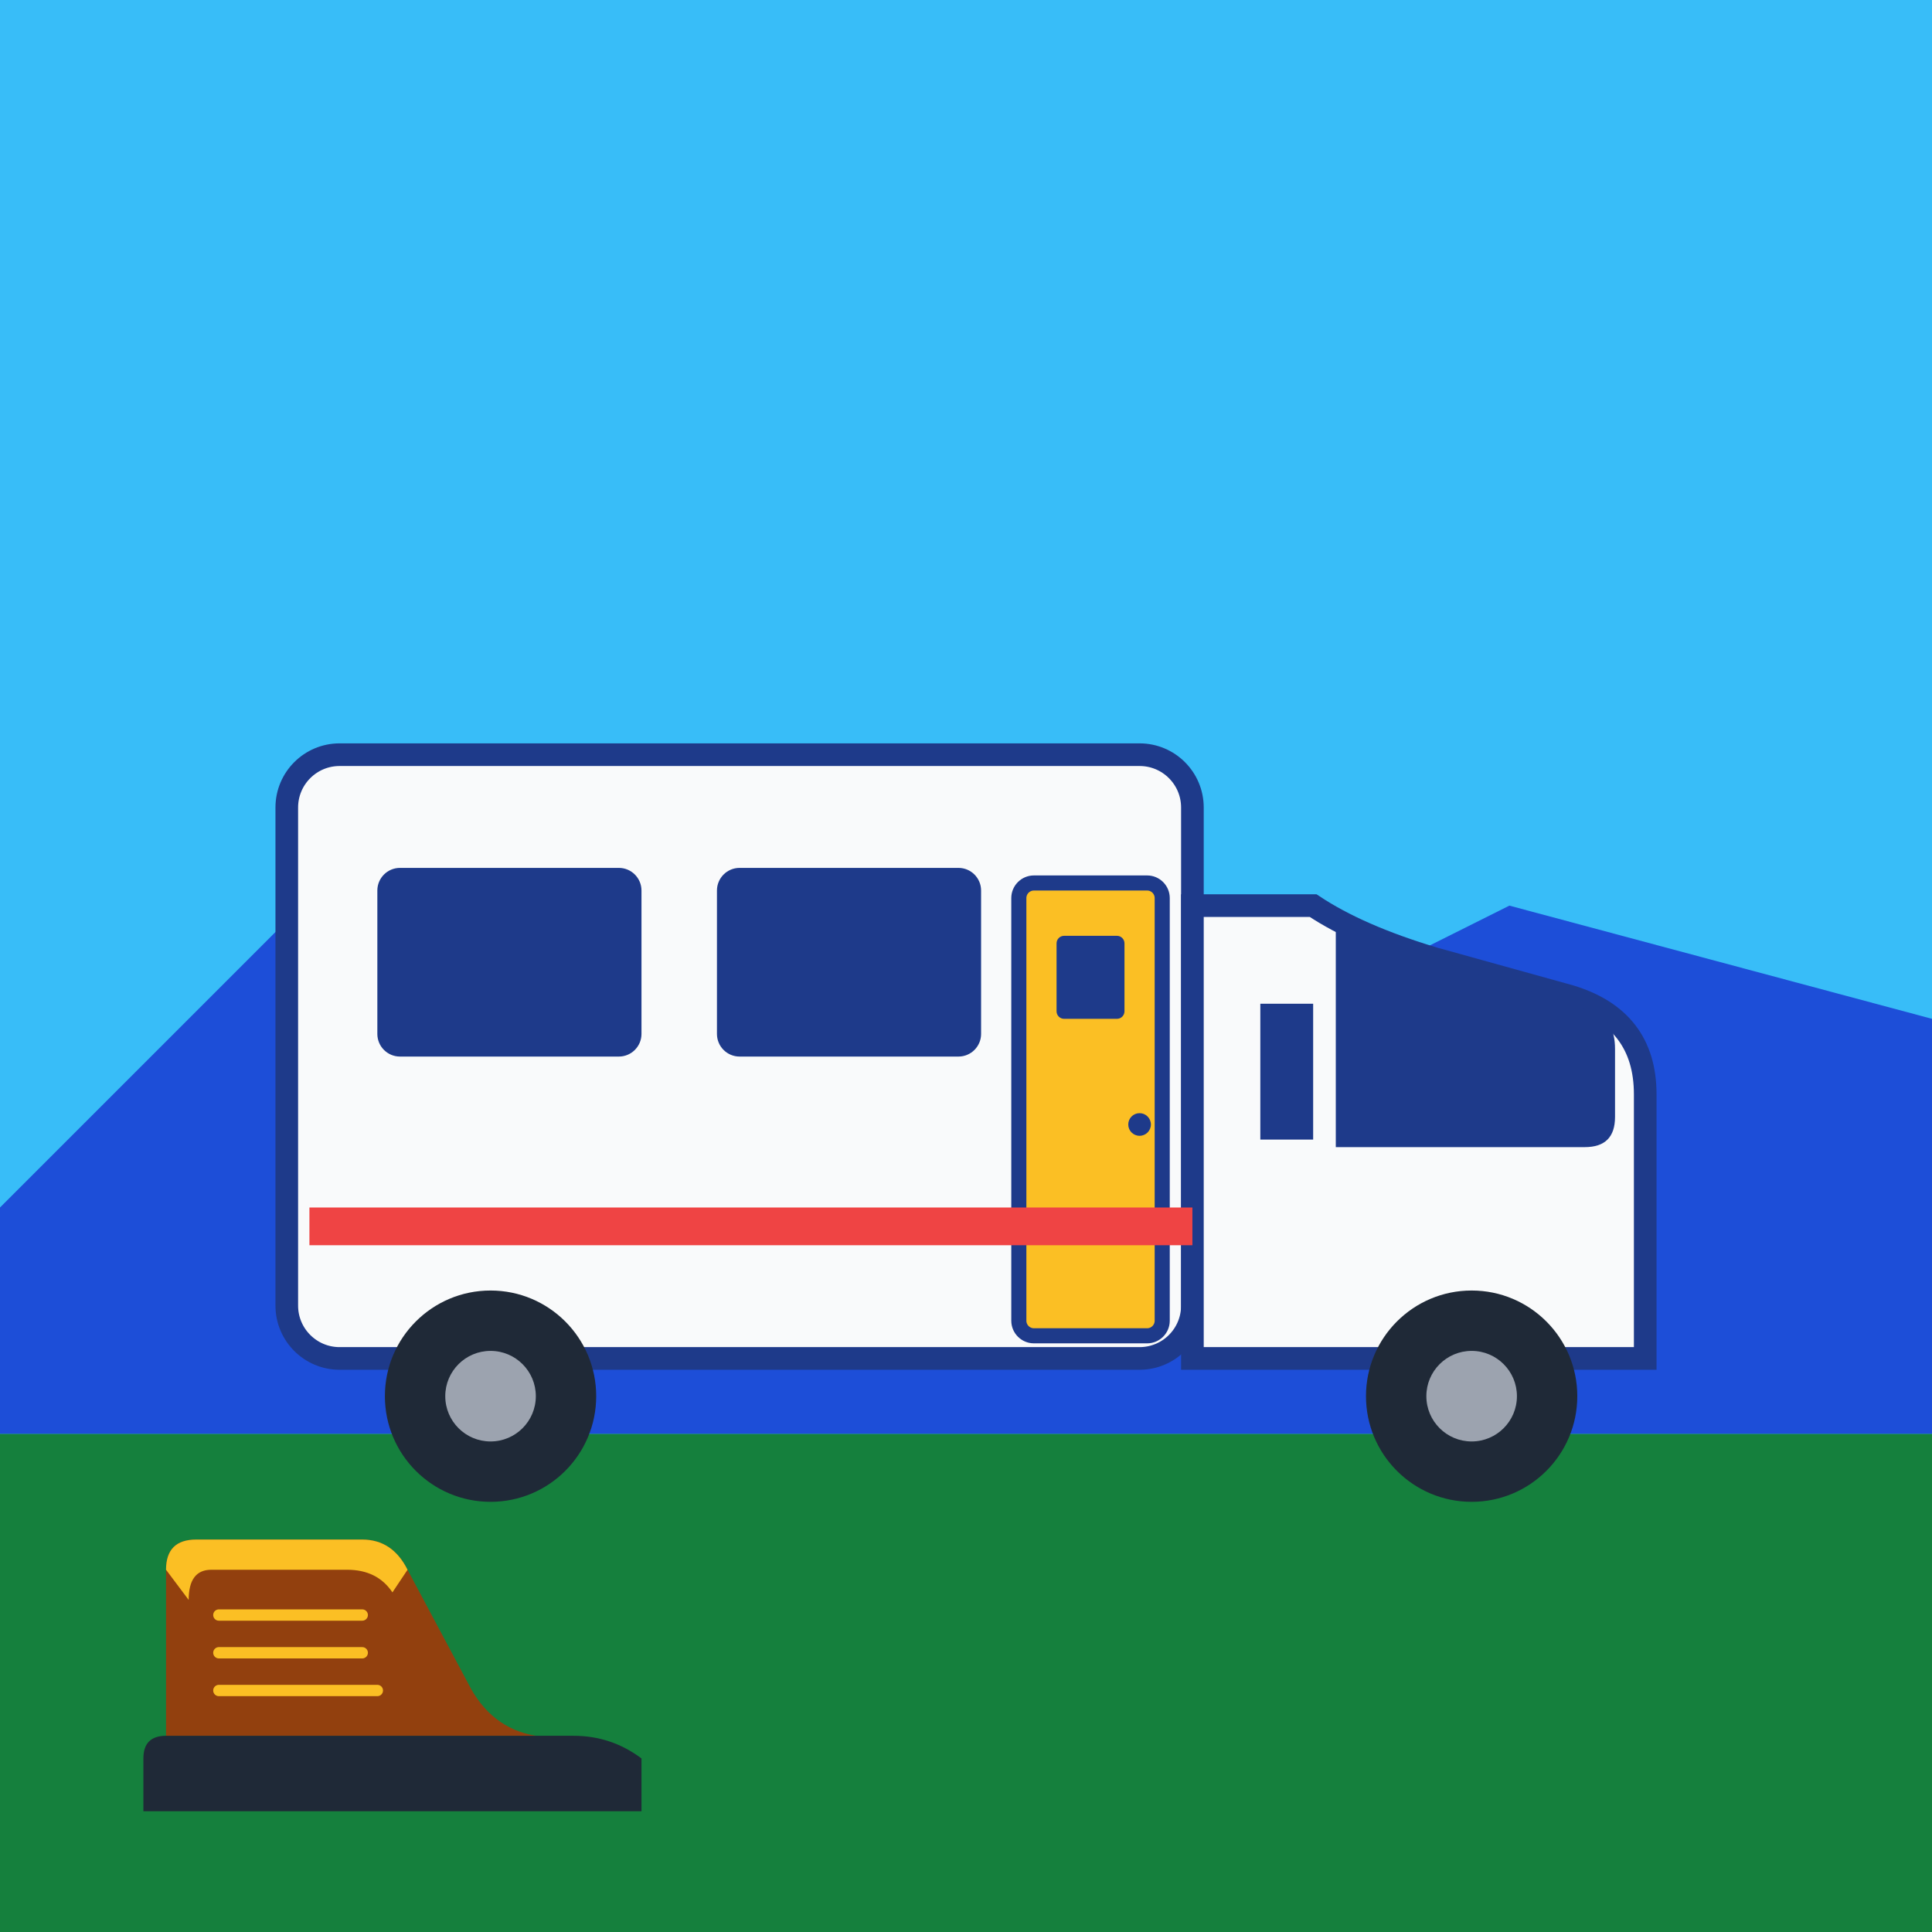
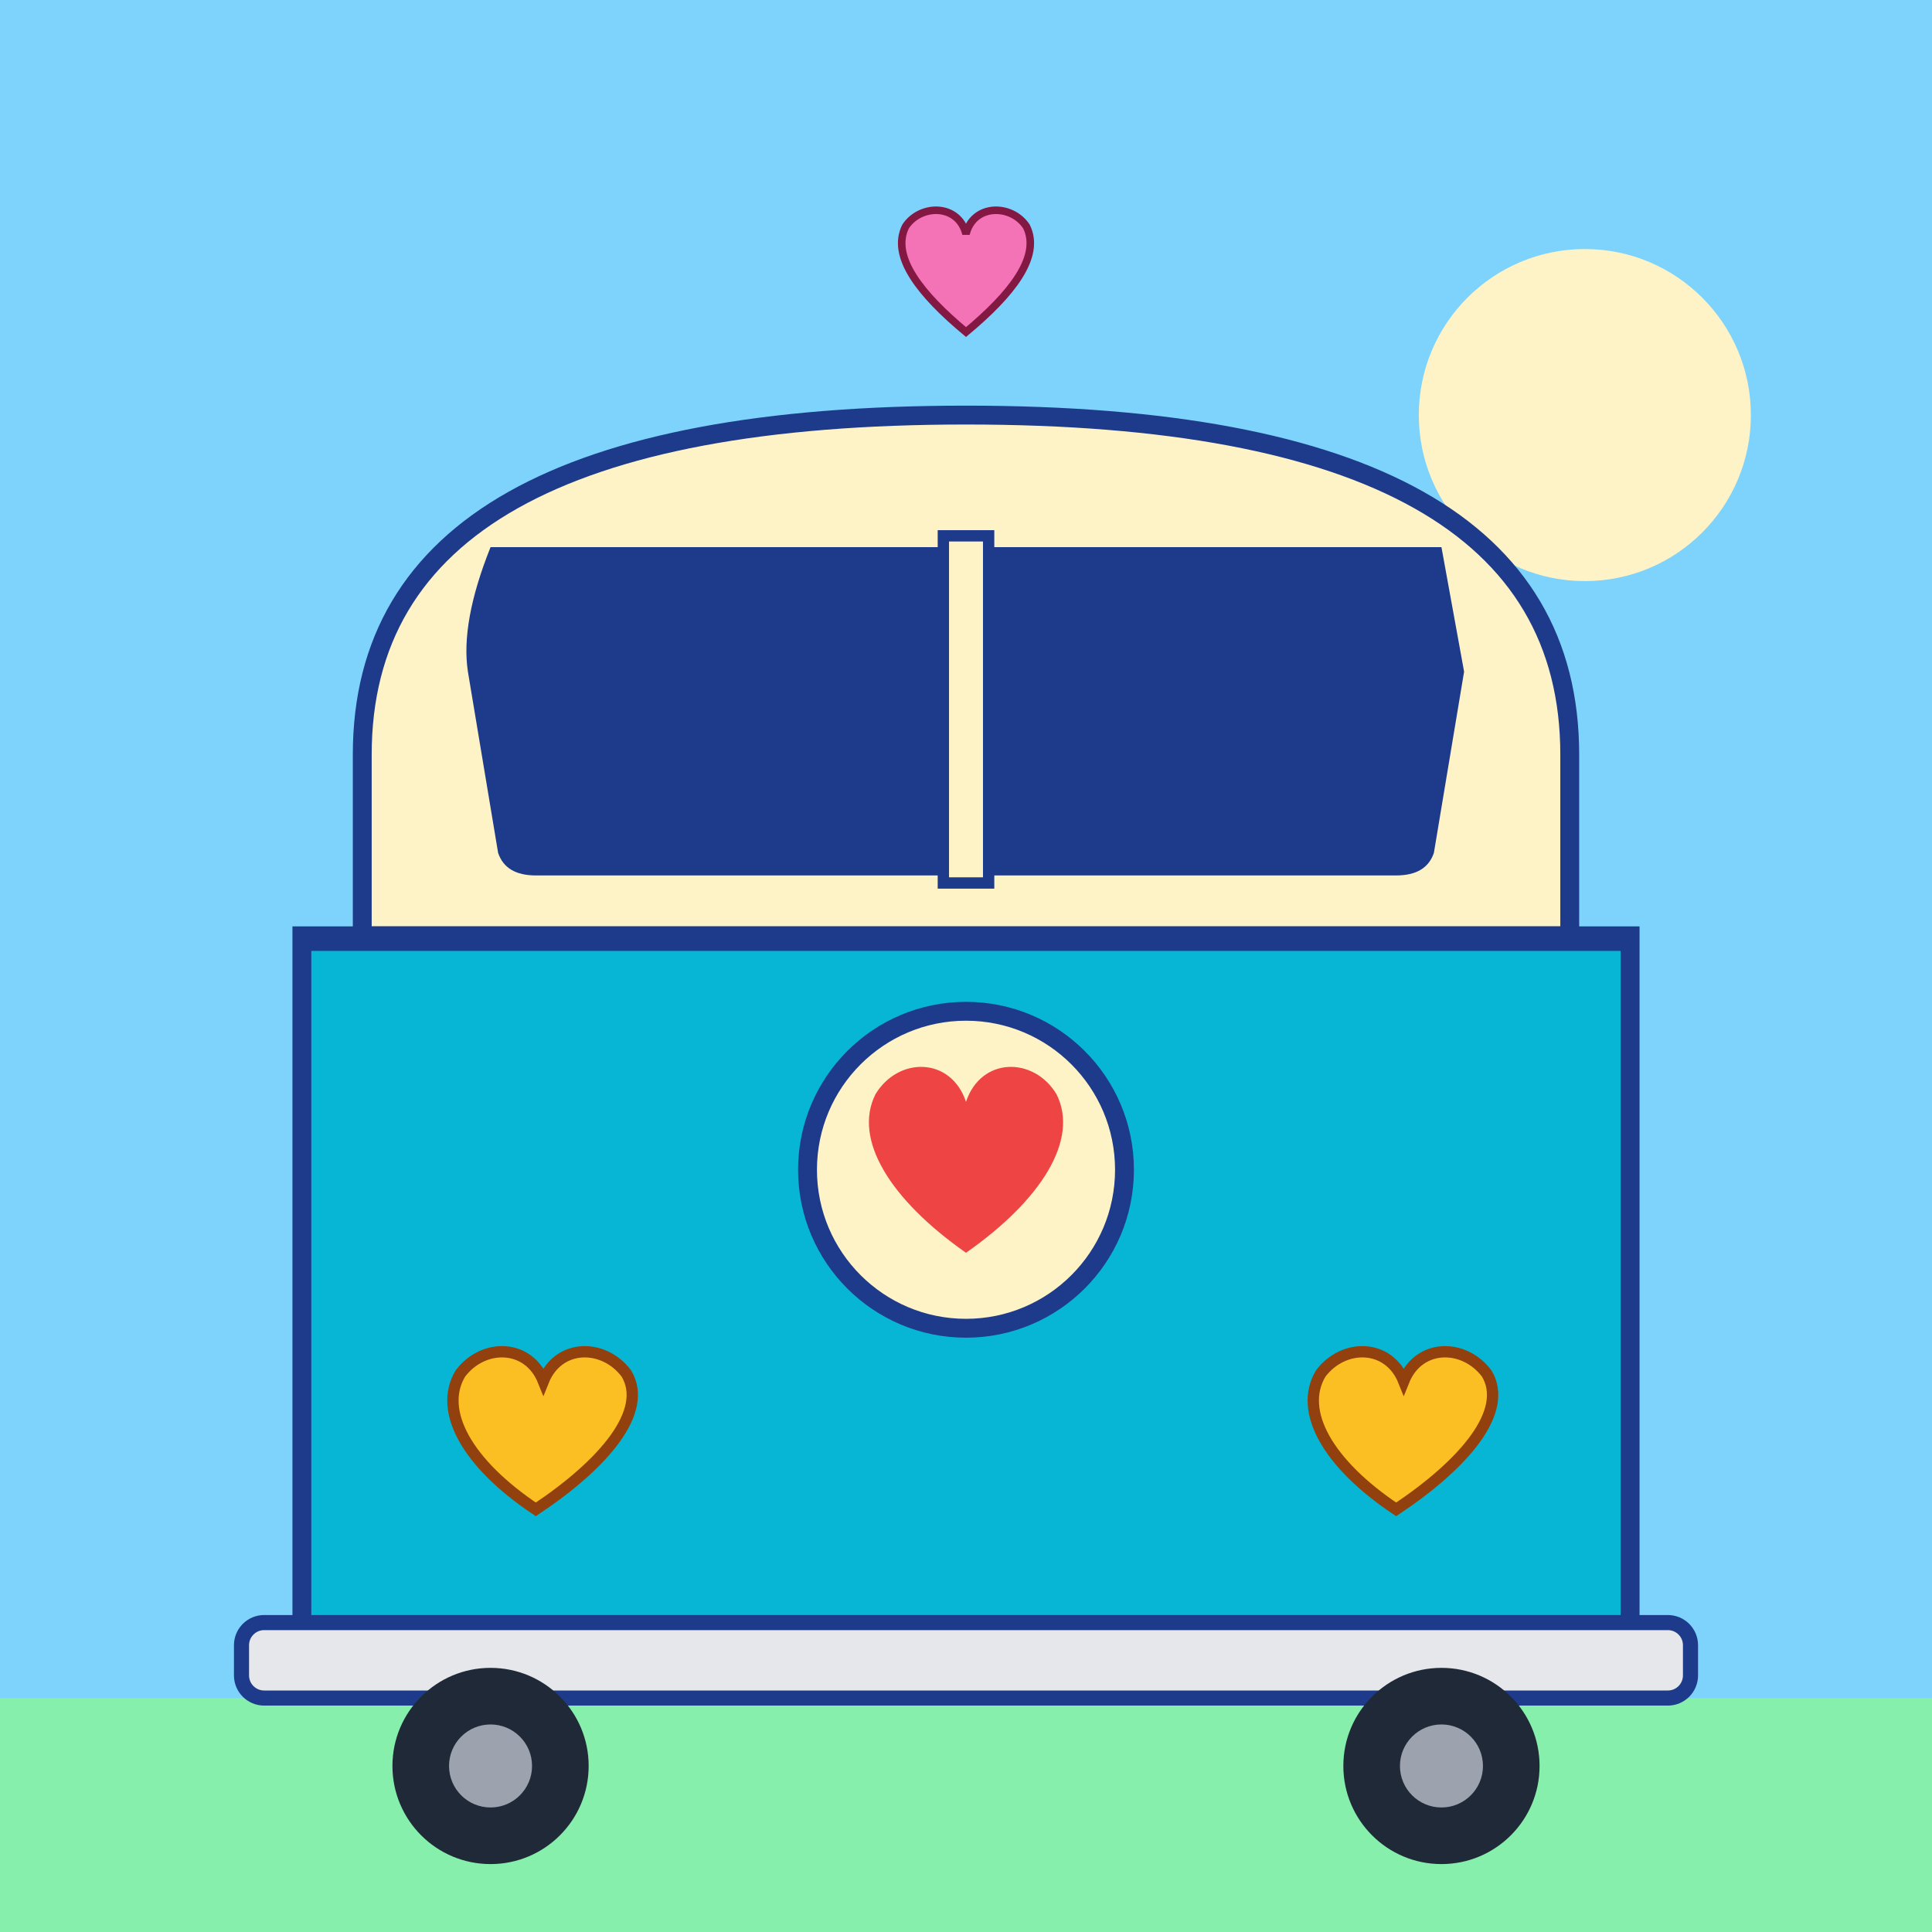
<svg xmlns="http://www.w3.org/2000/svg" viewBox="0 0 512 512">
-   <rect width="512" height="512" fill="#38BDF8" />
-   <path d="M 0 320            L 90 230            L 160 280            L 230 220            L 320 280            L 400 240            L 512 270            L 512 380            L 0 380 Z" fill="#1D4ED8" />
-   <path d="M 215 235            L 230 220            L 248 240            L 238 240            L 230 232            L 222 240 Z" fill="#F9FAFB" />
-   <rect x="0" y="380" width="512" height="132" fill="#15803D" />
-   <rect x="76" y="200" width="240" height="160" rx="14" fill="#F9FAFB" stroke="#1E3A8A" stroke-width="6" />
-   <path d="M 316 240            L 316 360            L 436 360            L 436 290            Q 436 270 416 264            L 380 254            Q 360 248 348 240 Z" fill="#F9FAFB" stroke="#1E3A8A" stroke-width="6" />
-   <path d="M 354 246            L 422 268            Q 428 270 428 278            L 428 296            Q 428 304 420 304            L 354 304 Z" fill="#1E3A8A" />
-   <rect x="334" y="266" width="14" height="36" fill="#1E3A8A" />
-   <rect x="100" y="230" width="70" height="50" rx="6" fill="#1E3A8A" />
-   <rect x="190" y="230" width="70" height="50" rx="6" fill="#1E3A8A" />
-   <rect x="270" y="234" width="38" height="120" rx="4" fill="#FBBF24" stroke="#1E3A8A" stroke-width="4" />
-   <rect x="280" y="248" width="18" height="22" rx="2" fill="#1E3A8A" />
-   <circle cx="302" cy="298" r="3" fill="#1E3A8A" />
-   <rect x="82" y="320" width="234" height="10" fill="#EF4444" />
-   <circle cx="130" cy="370" r="28" fill="#1F2937" />
-   <circle cx="130" cy="370" r="12" fill="#9CA3AF" />
-   <circle cx="390" cy="370" r="28" fill="#1F2937" />
-   <circle cx="390" cy="370" r="12" fill="#9CA3AF" />
-   <path d="M 38 480            L 38 466            Q 38 460 44 460            L 152 460            Q 162 460 170 466            L 170 480 Z" fill="#1F2937" />
-   <path d="M 44 460            L 44 416            Q 44 408 52 408            L 96 408            Q 104 408 108 416            L 124 446            Q 130 458 142 460            L 170 460 Z" fill="#92400E" />
-   <path d="M 44 416            Q 44 408 52 408            L 96 408            Q 104 408 108 416            L 104 422            Q 100 416 92 416            L 56 416            Q 50 416 50 424 Z" fill="#FBBF24" />
-   <g stroke="#FBBF24" stroke-width="3" stroke-linecap="round" fill="none">
-     <line x1="58" y1="428" x2="96" y2="428" />
-     <line x1="58" y1="438" x2="96" y2="438" />
-     <line x1="58" y1="448" x2="100" y2="448" />
-   </g>
+   <rect width="512" height="512" fill="#7DD3FC" />
+   <circle cx="420" cy="110" r="44" fill="#FEF3C7" />
+   <rect x="0" y="450" width="512" height="62" fill="#86EFAC" />
+   <path d="M 96 200            Q 96 110 256 110            Q 416 110 416 200            L 416 248            L 96 248 Z" fill="#FEF3C7" stroke="#1E3A8A" stroke-width="5" />
+   <path d="M 80 248            L 432 248            L 432 430            Q 432 442 420 442            L 92 442            Q 80 442 80 430 Z" fill="#06B6D4" stroke="#1E3A8A" stroke-width="5" />
+   <rect x="80" y="246" width="352" height="6" fill="#1E3A8A" />
+   <path d="M 130 145            L 250 145            L 250 232            L 142 232            Q 134 232 132 226            L 124 178            Q 122 165 130 145 Z" fill="#1E3A8A" />
+   <path d="M 262 145            L 382 145            L 388 178            Q 390 165 388 178            L 380 226            Q 378 232 370 232            L 262 232 Z" fill="#1E3A8A" />
+   <rect x="250" y="142" width="12" height="92" fill="#FEF3C7" stroke="#1E3A8A" stroke-width="3" />
+   <circle cx="256" cy="310" r="42" fill="#FEF3C7" stroke="#1E3A8A" stroke-width="5" />
+   <path d="M 256 332            C 236 318 226 302 232 290            C 238 280 252 280 256 292            C 260 280 274 280 280 290            C 286 302 276 318 256 332 Z" fill="#EF4444" />
+   <path d="M 142 400            C 124 388 116 374 122 364            C 128 356 140 356 144 366            C 148 356 160 356 166 364            C 172 374 160 388 142 400 Z" fill="#FBBF24" stroke="#92400E" stroke-width="3" />
+   <path d="M 370 400            C 352 388 344 374 350 364            C 356 356 368 356 372 366            C 376 356 388 356 394 364            C 400 374 388 388 370 400 Z" fill="#FBBF24" stroke="#92400E" stroke-width="3" />
+   <rect x="64" y="430" width="384" height="20" rx="6" fill="#E5E7EB" stroke="#1E3A8A" stroke-width="4" />
+   <circle cx="130" cy="468" r="26" fill="#1F2937" />
+   <circle cx="130" cy="468" r="11" fill="#9CA3AF" />
+   <circle cx="382" cy="468" r="26" fill="#1F2937" />
+   <circle cx="382" cy="468" r="11" fill="#9CA3AF" />
+   <path d="M 256 88            C 244 78 236 68 240 60            C 244 54 254 54 256 62            C 258 54 268 54 272 60            C 276 68 268 78 256 88 Z" fill="#F472B6" stroke="#831843" stroke-width="2" />
</svg>
